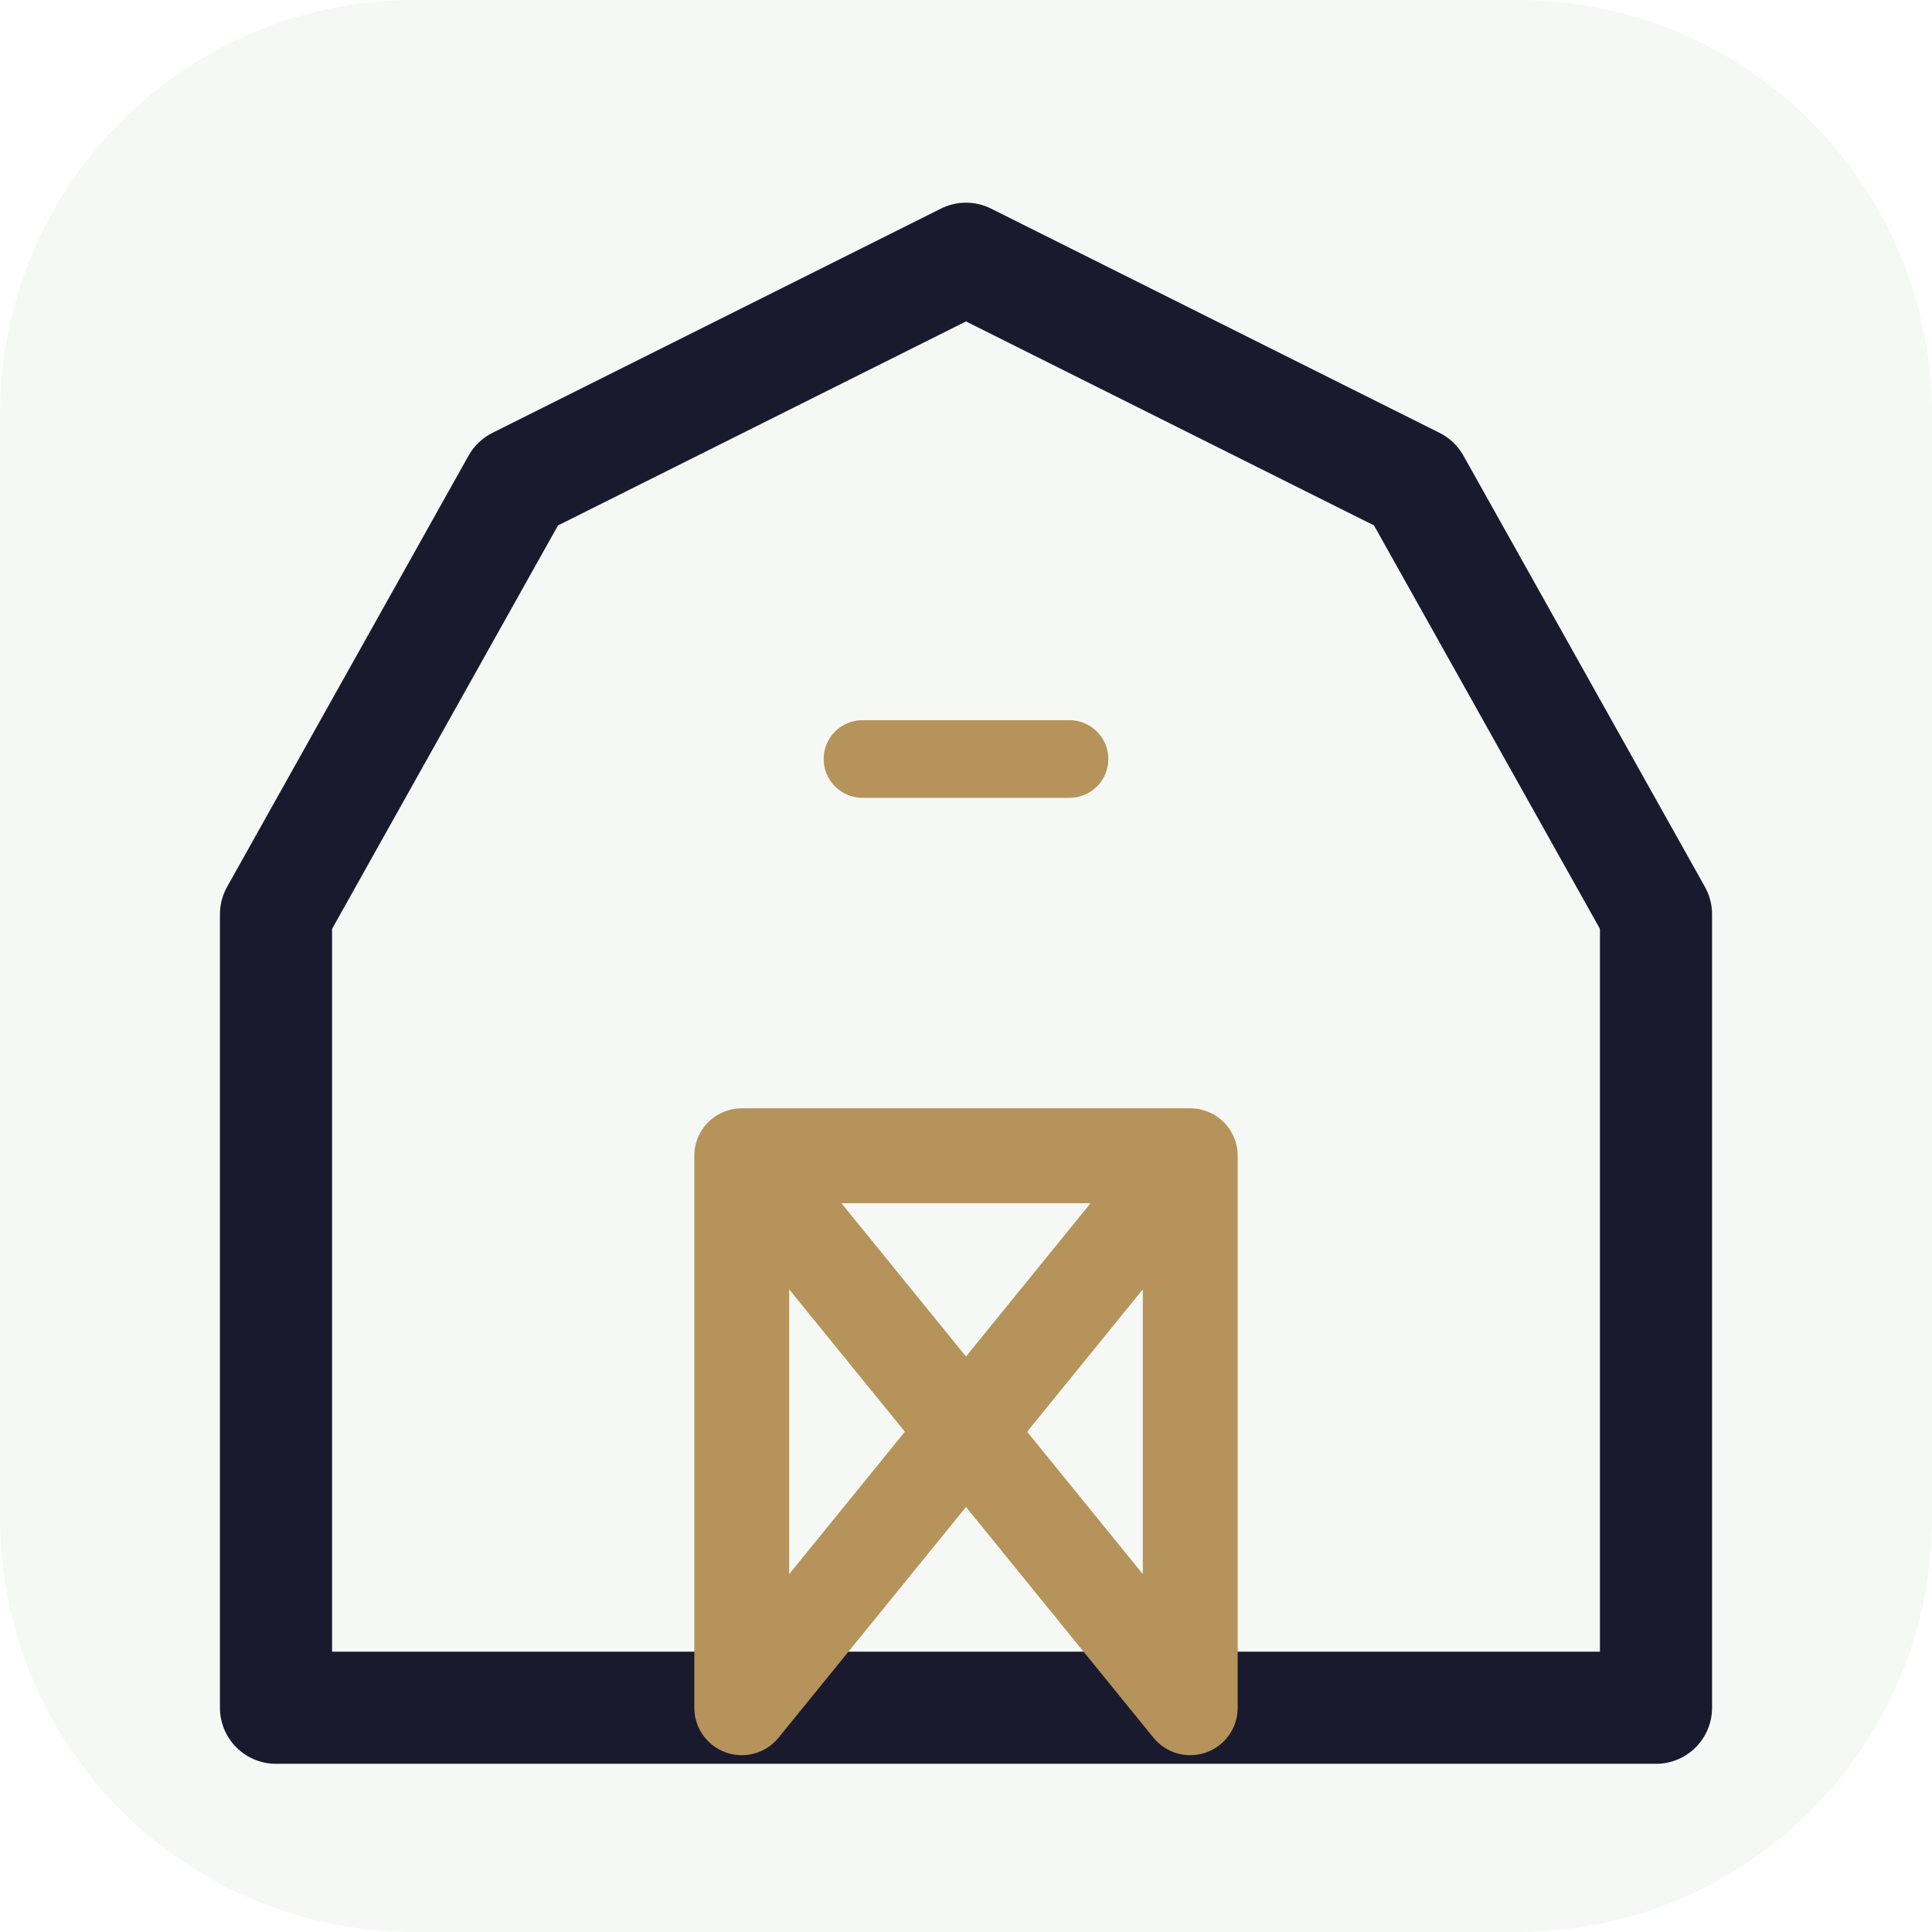
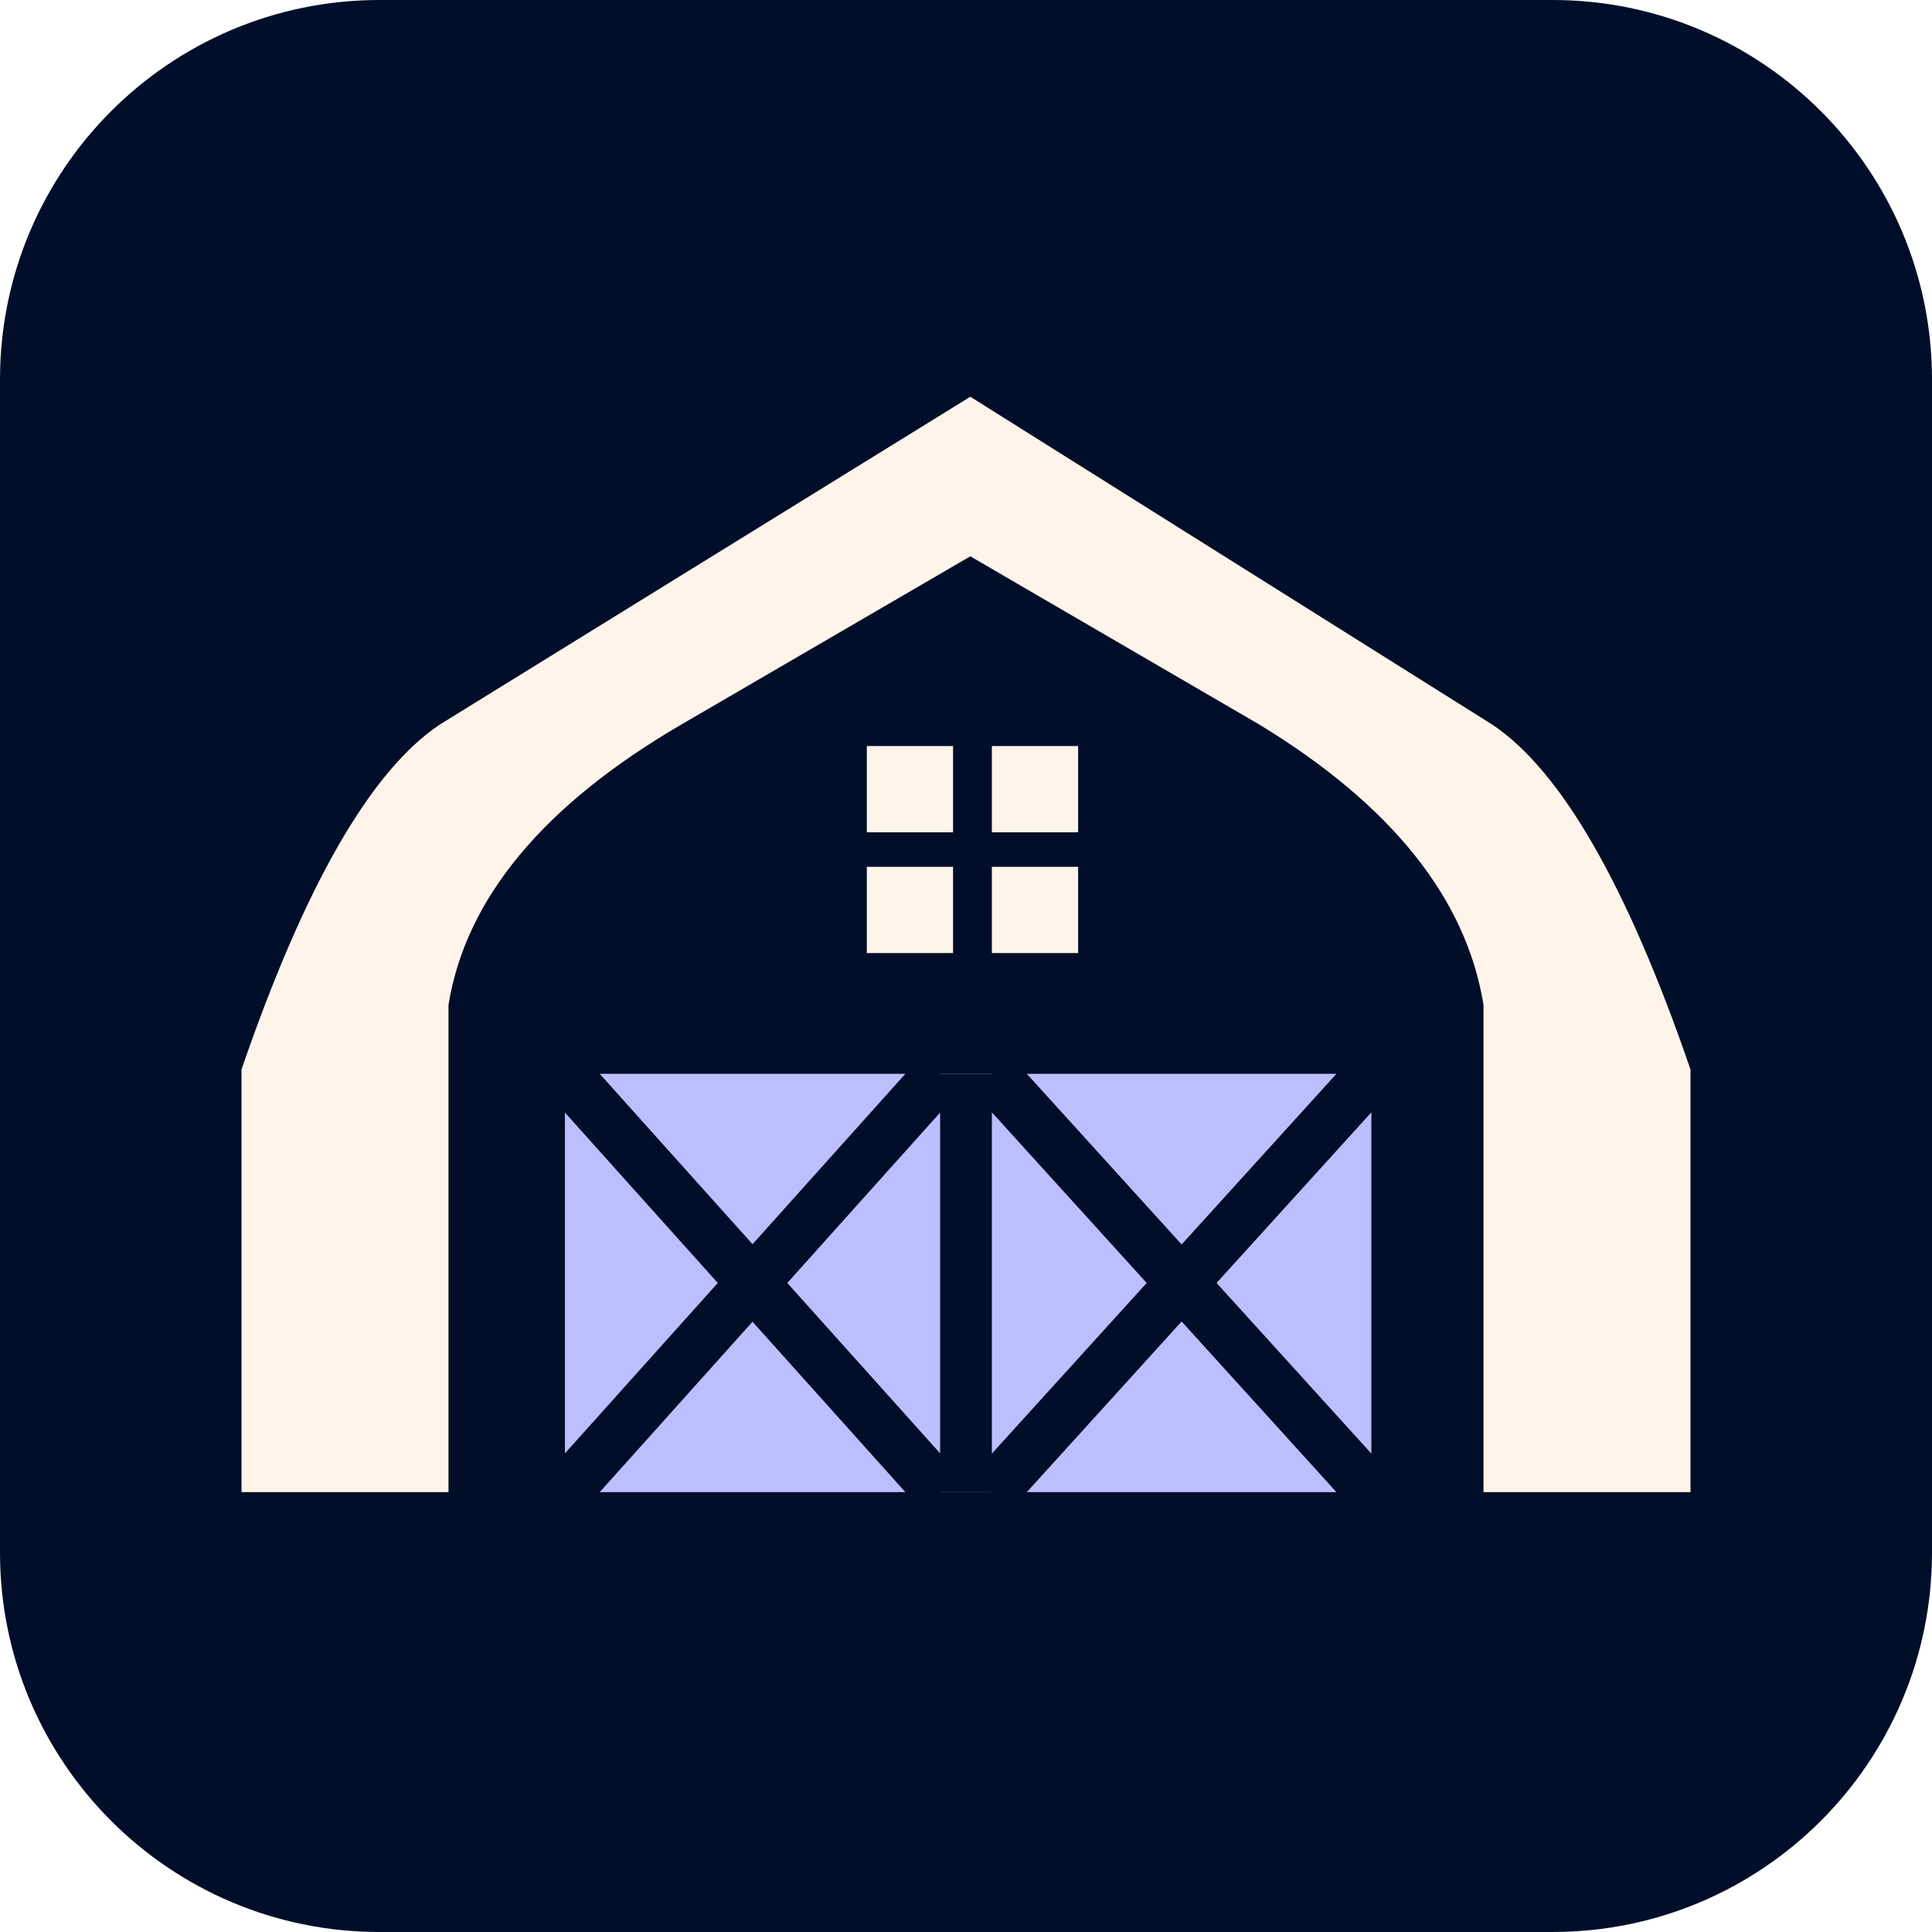
- <svg xmlns="http://www.w3.org/2000/svg" viewBox="0 0 448 448">
-   <rect width="448" height="448" rx="96" fill="#F6F8F5" />
-   <g fill="none" stroke-linejoin="round" stroke-linecap="round">
-     <path stroke="#1A1A2E" stroke-width="26" d="M64 212 L120 112 L224 60 L328 112 L384 212 L384 396 L64 396 Z" />
-     <path stroke="#B5935A" stroke-width="22" d="M172 396 L172 268 L276 268 L276 396 M172 268 L276 396 M276 268 L172 396" />
-     <path stroke="#B5935A" stroke-width="18" d="M200 176 L248 176" />
+ <svg xmlns="http://www.w3.org/2000/svg" viewBox="0 0 448 448" role="img" aria-label="The Homeschool Barn">
+   <rect width="448" height="448" rx="88" fill="#000E29" />
+   <g transform="translate(56 92)">
+     <path fill="#FFF4EA" fill-rule="evenodd" d="M169 0 L46 76 Q22 92 0 156 L0 254 L336 254 L336 156 Q314 92 290 76 Z M169 37 L102 76 Q54 104 48 141 L48 254 L288 254 L288 141 Q282 104 236 76 Z" />
+     <g fill="#FFF4EA">
+       <rect x="145" y="81" width="20" height="20" />
+       <rect x="174" y="81" width="20" height="20" />
+       <rect x="145" y="109" width="20" height="20" />
+       <rect x="174" y="109" width="20" height="20" />
+     </g>
+     <rect fill="#BDBEFE" x="75" y="157" width="187" height="97" />
+     <path fill="none" stroke="#000E29" stroke-width="12" d="M168 157 L168 254 M75 157 L162 254 M162 157 L75 254 M174 157 L262 254 M262 157 L174 254" />
  </g>
</svg>
